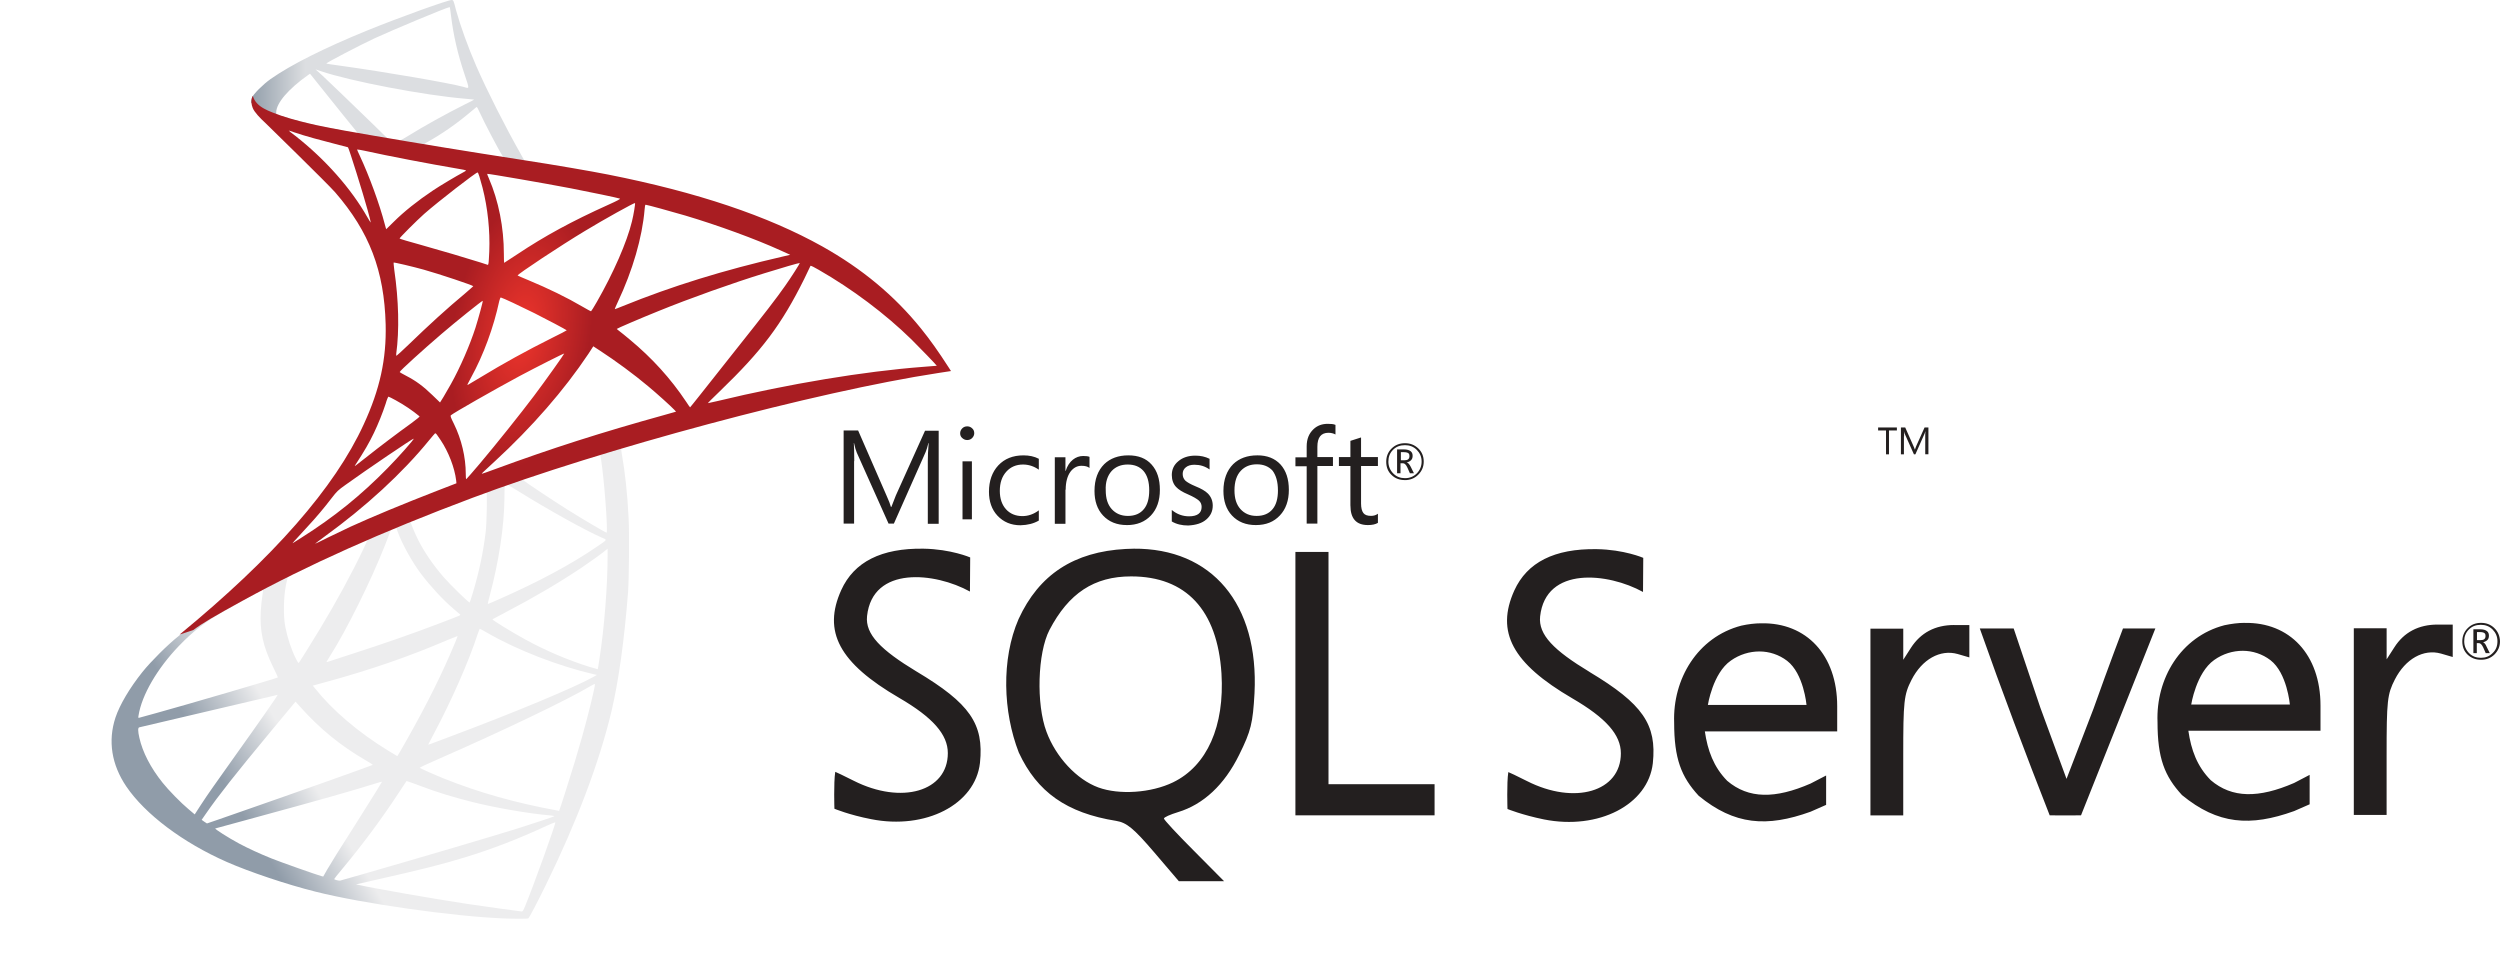
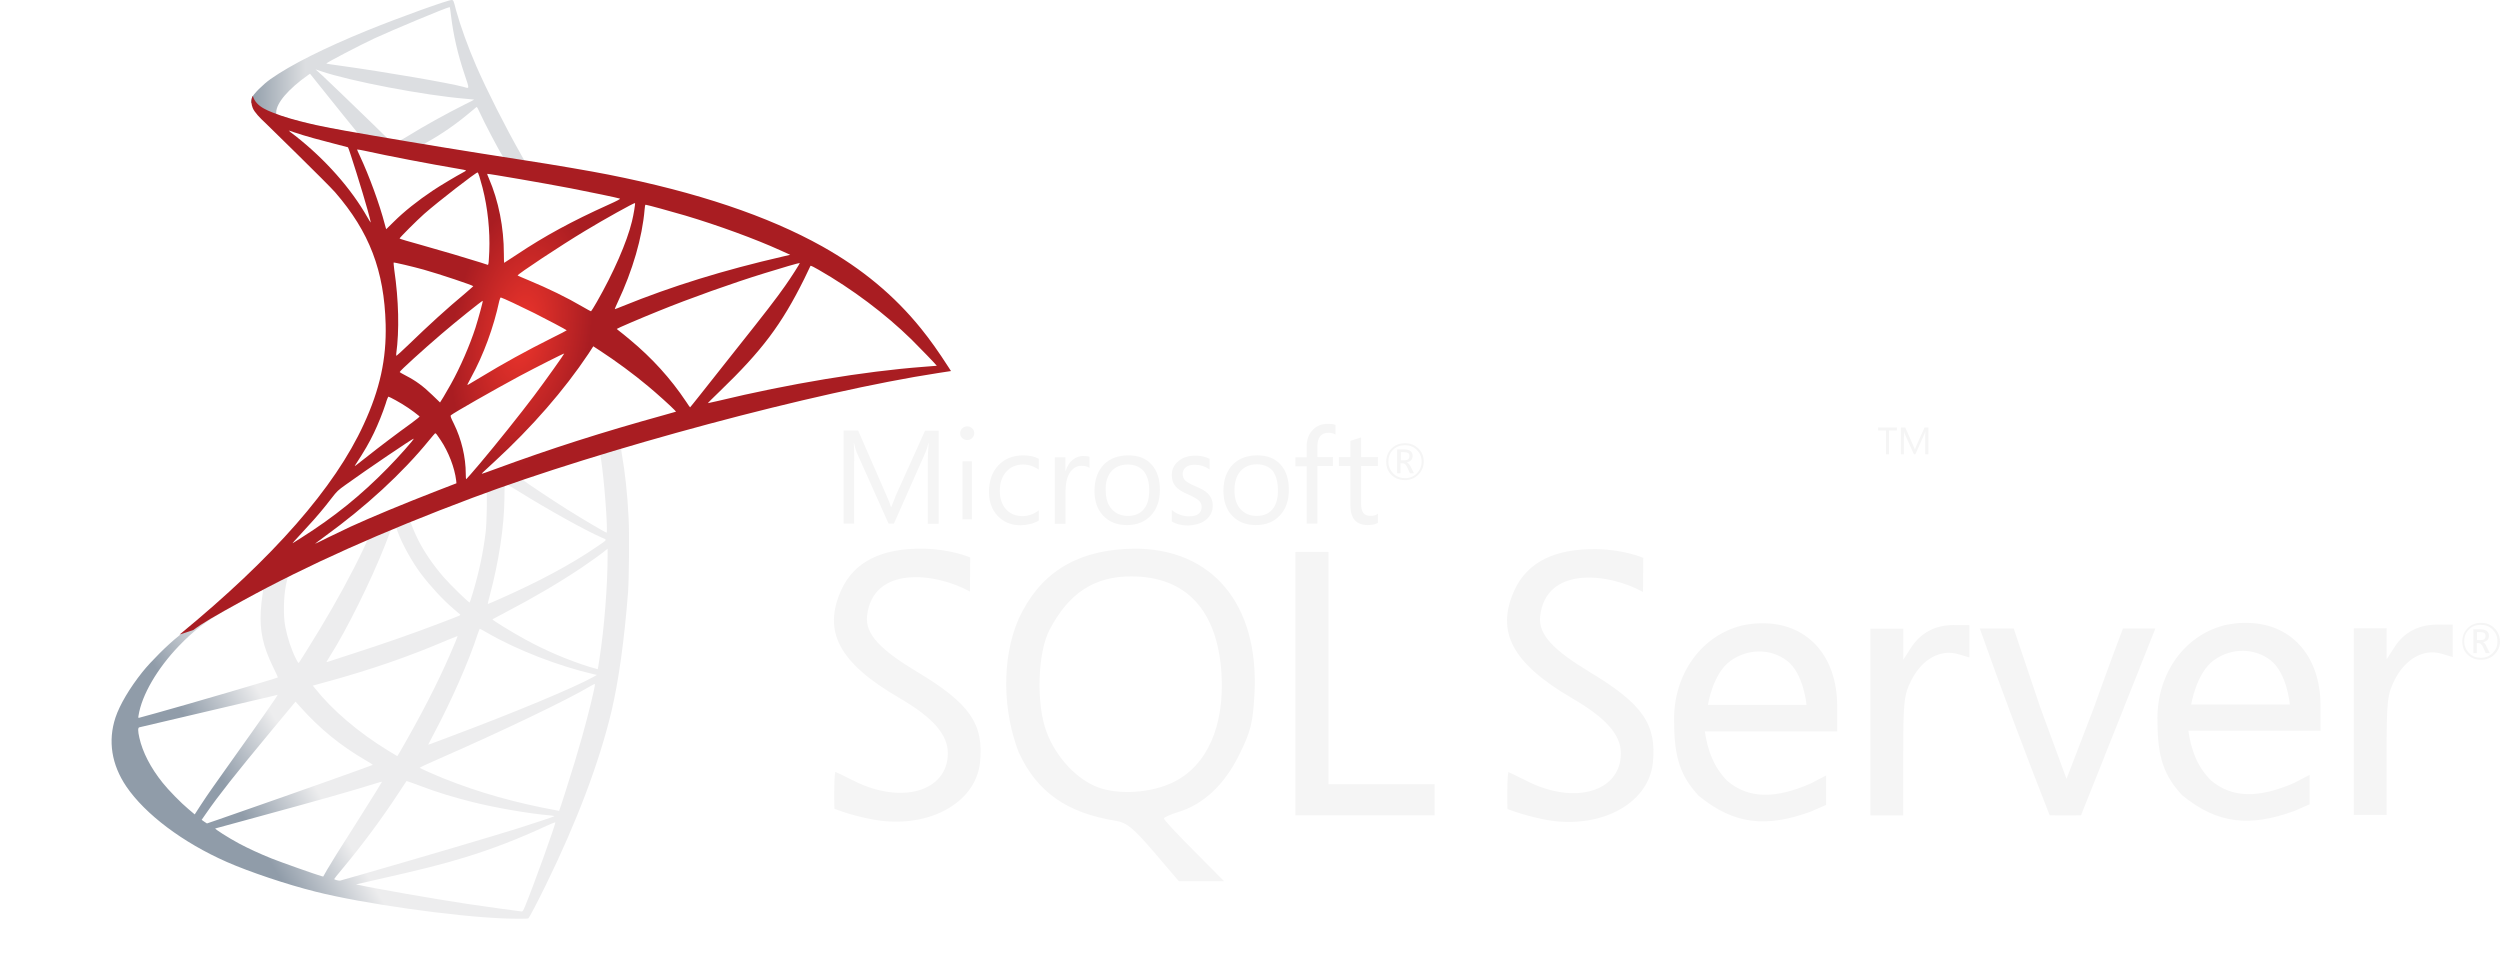
<svg xmlns="http://www.w3.org/2000/svg" width="448.016" height="174.645" viewBox="0 0 264.903 103.275" version="1.1" id="svg873">
  <defs id="defs877" />
  <g id="g895" transform="matrix(0.1990656,0,0,0.1990656,-19.7868,-29.2389)">
    <g id="g869" transform="matrix(0.3414,0,0,0.3414,-40.77995,97.2402)">
      <linearGradient gradientTransform="matrix(0.1234,0,0,-0.1234,1158.33,1550.273)" y2="1420.331" x2="-2061.249" y1="923.573" x1="-2901.952" gradientUnits="userSpaceOnUse" id="a">
        <stop id="stop848" stop-color="#909ca9" offset="0" />
        <stop id="stop850" stop-color="#ededee" offset="1" />
      </linearGradient>
      <path style="fill:url(#a)" id="path853" d="m 1410.773,814.195 -286.9,93.683 -249.599,110.161 -69.829,18.435 c -17.784,16.916 -36.431,34.049 -56.599,51.397 -22.119,19.082 -42.72,36.433 -58.553,49.008 -17.564,13.88 -43.587,39.902 -56.814,56.38 -19.735,24.721 -35.348,50.96 -42.071,71.13 -11.928,36.433 -6.07,73.297 16.916,107.346 29.492,43.369 88.261,87.606 156.785,117.749 34.916,15.4 93.683,35.132 137.92,46.19 73.512,18.651 215.771,38.819 294.054,41.857 15.828,0.65 37.082,0.65 37.947,0 1.737,-1.088 13.881,-24.289 27.979,-53.129 48.142,-98.238 82.838,-190.402 101.703,-269.119 11.276,-47.706 20.166,-111.246 26.019,-186.492 1.521,-21.036 2.169,-91.514 0.868,-115.37 -1.953,-39.033 -5.423,-70.692 -10.84,-101.703 -0.868,-4.555 -1.088,-8.676 -0.652,-8.892 0.865,-0.65 3.467,-1.517 38.815,-11.712 l -7.153,-16.912 v -0.005 0 z m -65.49,38.386 c 2.602,0 9.539,66.573 11.273,108.646 0.436,8.89 0.216,14.745 -0.216,14.745 -1.733,0 -36.649,-20.599 -61.583,-36.212 -21.687,-13.663 -62.888,-40.988 -69.393,-46.192 -2.173,-1.517 -1.957,-1.733 15.828,-7.807 30.14,-10.194 101.706,-33.18 104.091,-33.18 z m -146.161,48.143 c 1.953,0 6.937,2.816 18.865,10.191 44.671,27.974 105.393,61.805 131.415,73.083 8.022,3.469 8.887,2.166 -9.542,14.746 -39.468,26.889 -88.697,53.344 -148.983,80.018 -10.624,4.771 -19.514,8.456 -19.73,8.456 -0.432,0 0.865,-5.418 2.598,-11.925 14.53,-54.001 22.772,-108.647 23.208,-152.452 0.216,-21.687 0.216,-21.687 2.169,-22.334 -0.436,0.217 -0.22,0.217 0,0.217 z m -30.142,11.492 c 1.297,1.299 0.432,49.877 -1.304,63.104 -3.903,31.662 -9.975,61.153 -19.947,94.335 -2.386,8.018 -4.558,14.745 -4.987,15.177 -0.872,1.083 -30.581,-27.975 -40.339,-39.251 -16.916,-19.518 -30.141,-39.035 -39.9,-58.117 -4.988,-9.759 -12.793,-28.84 -12.144,-29.492 3.469,-2.385 117.753,-46.622 118.621,-45.756 z m -141.826,55.731 c 0.216,0 0.432,0 0.652,0.216 0.432,0.434 1.953,3.905 3.254,7.807 6.937,18.867 22.548,46.624 35.997,64.407 14.746,19.518 34.048,40.334 50.091,53.996 5.207,4.337 9.975,8.456 10.624,9.108 1.304,1.302 1.737,1.083 -33.612,14.53 -40.981,15.613 -85.656,31.226 -136.835,47.706 a 6825.474,6825.474 0 0 0 -36.643,11.928 c -1.955,0.652 -1.303,-0.434 4.335,-9.323 25.371,-39.686 63.97,-117.536 85.657,-172.618 3.687,-9.542 7.373,-19.082 8.025,-21.251 0.868,-3.038 1.95,-4.121 4.768,-5.64 1.518,-0.43 3.038,-0.866 3.687,-0.866 z m -43.367,17.999 c 0.649,0.436 -10.411,23.637 -21.254,44.889 -21.036,40.985 -44.022,81.323 -74.815,130.331 -5.204,8.456 -10.19,16.265 -10.842,17.132 -1.083,1.519 -1.519,1.083 -4.988,-5.638 -7.373,-14.53 -13.447,-33.181 -16.699,-50.313 -3.254,-16.916 -2.602,-46.406 1.086,-64.621 2.816,-13.444 2.602,-13.227 9.107,-16.481 27.757,-14.095 117.537,-56.166 118.405,-55.299 z m 374.073,15.182 v 9.107 c 0,48.359 -5.204,114.716 -12.797,163.077 -1.301,8.456 -2.389,15.393 -2.602,15.613 0,0 -6.288,-1.733 -13.661,-3.905 -32.527,-10.193 -67.875,-25.156 -99.754,-42.718 -21.038,-11.494 -51.612,-30.363 -50.743,-31.231 0.213,-0.215 9.323,-4.986 19.947,-10.625 42.509,-22.118 83.274,-45.972 118.622,-69.609 13.229,-8.892 33.176,-23.202 37.518,-27.107 z m -537.802,64.185 c 0.867,0 0.65,1.735 -0.651,9.542 -0.868,5.64 -1.951,16.049 -2.382,23.202 -1.739,31.662 3.469,55.084 19.082,87.177 4.337,8.892 7.809,16.265 7.589,16.48 -1.519,1.303 -145.074,43.375 -190.183,55.734 -13.444,3.685 -25.152,6.939 -26.024,7.153 -1.515,0.436 -1.733,0.22 -1.083,-3.47 4.987,-31.875 29.276,-73.512 63.104,-108.644 22.554,-23.419 40.554,-37.08 71.347,-54.648 22.119,-12.575 56.165,-31.439 58.767,-32.309 0.002,-0.217 0.218,-0.217 0.434,-0.217 z m 338.295,60.503 c 0.216,-0.216 5.42,2.605 11.708,6.29 46.408,26.891 111.03,51.83 166.108,64.623 l 4.991,1.086 -6.941,3.899 c -28.84,16.049 -123.606,55.515 -220.538,91.732 -14.098,5.202 -27.975,10.409 -30.581,11.492 -2.602,1.083 -4.988,1.735 -4.988,1.519 0,-0.22 3.906,-7.809 8.89,-17.132 27.107,-50.744 54.433,-112.547 68.311,-155.485 1.739,-4.12 2.82,-7.805 3.04,-8.024 z m -34.48,11.278 c 0.22,0.221 -1.517,4.771 -3.687,9.975 -18.865,45.756 -43.59,95.636 -75.249,151.583 -8.022,14.314 -14.746,25.808 -14.966,25.808 -0.213,0 -6.721,-3.906 -14.527,-8.676 -45.976,-28.192 -86.743,-62.888 -113.414,-96.501 l -3.905,-4.771 19.732,-5.422 c 70.696,-19.298 130.762,-40.116 190.4,-65.704 8.459,-3.471 15.4,-6.292 15.616,-6.292 z m 214.253,74.815 c 0,0 0.217,0.217 0,0 0.216,4.988 -10.844,49.661 -19.953,81.969 -7.589,27.107 -14.098,48.361 -26.022,85.874 -5.204,16.485 -9.755,30.143 -9.975,30.143 -0.216,0 -1.517,-0.216 -2.818,-0.647 -64.405,-11.714 -122.089,-27.977 -176.303,-49.661 -15.182,-6.074 -36.866,-15.833 -38.167,-16.916 -0.432,-0.438 12.58,-6.506 29.06,-13.663 98.669,-43.154 201.024,-92.164 236.153,-113.196 4.119,-2.603 7.373,-3.903 8.025,-3.903 z m -494.646,16.916 c 0.434,0.432 -27.107,40.118 -65.709,94.114 -13.444,18.867 -29.057,40.985 -34.911,49.225 -5.856,8.241 -14.746,21.253 -19.734,29.06 l -9.112,14.096 -9.759,-8.24 c -11.494,-9.544 -31.442,-29.927 -40.333,-41.204 -18.651,-23.201 -31.226,-47.706 -36.214,-70.04 -2.386,-10.411 -2.386,-15.618 -0.22,-16.265 3.252,-0.867 61.153,-14.53 115.37,-27.11 30.143,-6.937 65.054,-15.177 77.632,-18.213 12.579,-3.041 22.774,-5.423 22.99,-5.423 z m 27.756,10.626 6.937,7.806 c 31.231,34.914 63.108,60.724 101.708,83.272 6.941,3.906 12.144,7.373 11.708,7.594 -1.514,1.083 -134.016,48.136 -195.385,69.389 -34.478,12.143 -62.888,21.901 -63.102,21.901 -0.216,0 -2.169,-1.299 -4.341,-2.818 l -3.901,-2.82 6.288,-9.106 c 20.383,-29.493 45.976,-61.803 101.707,-129.028 z m 173.053,123.822 c 0.213,-0.215 9.755,3.252 21.464,7.594 28.195,10.624 50.527,17.345 80.456,24.936 36.866,9.326 90.211,18.434 121.657,21.035 4.771,0.432 7.373,0.868 6.505,1.519 -1.521,0.868 -33.395,11.494 -56.816,18.867 -37.302,11.708 -151.149,45.32 -243.962,71.995 -17.132,4.987 -31.879,9.108 -32.746,9.323 -2.166,0.436 -9.325,-1.519 -9.325,-2.386 0,-0.431 5.204,-7.153 11.494,-14.527 31.225,-37.3 62.238,-78.935 88.044,-118.403 7.154,-10.846 13.229,-19.736 13.229,-19.953 z m -38.17,1.087 c 0.216,0.216 -15.179,24.936 -42.066,67.439 -11.496,17.999 -24.291,38.383 -28.846,45.54 -4.337,6.939 -10.842,17.784 -14.527,23.854 l -6.29,11.061 -3.252,-0.868 c -7.809,-2.169 -62.672,-21.471 -77.202,-27.325 -18,-7.157 -36.649,-15.829 -50.529,-23.202 -17.346,-9.326 -39.03,-23.206 -37.297,-23.637 0.433,-0.216 30.143,-8.243 65.922,-17.999 94.984,-25.809 147.678,-40.77 182.161,-51.612 6.29,-1.952 11.71,-3.471 11.926,-3.251 z m 269.985,63.318 h 0.216 c 0.868,2.171 -34.26,99.755 -47.06,130.547 -2.815,6.939 -3.896,8.677 -5.417,8.456 -3.687,-0.213 -54.646,-7.37 -85.66,-11.925 -53.994,-8.24 -144.641,-24.073 -167.409,-29.275 l -5.204,-1.083 32.307,-7.378 c 69.396,-15.613 102.791,-24.069 136.619,-34.478 42.722,-13.011 85.011,-29.276 127.729,-49.225 6.722,-3.037 12.361,-5.422 13.879,-5.639 z" />
      <linearGradient gradientTransform="matrix(0.1234,0,0,-0.1234,1158.33,1550.273)" y2="10288.81" x2="-2206.249" y1="10288.81" x1="-2882.7" gradientUnits="userSpaceOnUse" id="b">
        <stop id="stop855" stop-color="#939fab" offset="0" />
        <stop id="stop857" stop-color="#dcdee1" offset="1" />
      </linearGradient>
      <path style="fill:url(#b)" id="path860" d="m 1114.983,145.414 c -4.771,-0.647 -81.757,27.11 -131.415,47.275 -67.01,27.327 -119.052,53.351 -151.148,75.899 -11.925,8.461 -26.891,23.422 -29.273,29.276 -0.867,2.169 -1.303,4.771 -1.303,7.373 l 29.06,27.541 69.175,22.119 164.594,29.493 188.228,32.312 1.953,-16.264 c -0.649,0 -1.085,-0.216 -1.73,-0.216 l -24.728,-3.905 -4.984,-8.89 c -25.59,-45.107 -53.781,-101.056 -70.261,-138.789 -12.793,-29.276 -24.938,-63.102 -31.662,-87.391 -3.687,-14.746 -4.119,-15.613 -6.501,-15.829 v -0.005 h -0.01 z m -3.474,11.063 h 0.223 c 0.213,0.214 1.081,6.29 1.95,13.442 3.683,30.364 10.411,59.635 21.035,91.297 8.022,23.855 8.022,22.555 -1.301,19.734 -22.119,-6.07 -121.221,-23.202 -193,-33.177 -11.494,-1.519 -21.253,-3.036 -21.253,-3.252 -0.867,-0.867 51.827,-28.41 75.031,-39.25 29.709,-13.665 111.246,-47.711 117.315,-48.794 z m -209.047,97.15 8.461,2.816 c 45.97,15.616 161.551,37.736 225.31,42.94 7.154,0.651 13.229,1.303 13.442,1.303 0.216,0.216 -5.852,3.469 -13.661,7.154 -30.79,15.397 -64.621,34.264 -88.042,48.794 -6.937,4.335 -13.229,7.807 -14.094,7.807 -0.868,0 -5.42,-0.868 -10.191,-1.519 l -8.674,-1.303 -21.683,-21.253 c -38.167,-37.08 -68.094,-65.704 -79.588,-76.549 z m -8.671,6.721 30.576,38.168 c 16.696,21.035 33.611,41.635 37.301,46.187 3.683,4.557 6.721,8.245 6.505,8.461 -0.868,0.65 -44.236,-7.809 -67.226,-13.011 -23.637,-5.423 -33.395,-8.025 -47.924,-12.577 l -11.928,-3.905 v -3.038 c 0.216,-14.53 18.651,-36.214 49.877,-58.331 z m 259.791,52.046 c 0.869,0 1.95,1.951 4.552,7.806 7.373,16.263 30.364,60.07 35.997,68.526 1.74,2.822 4.771,3.038 -25.802,-1.95 -73.512,-11.93 -97.152,-15.829 -97.152,-16.263 0,-0.216 2.169,-1.735 4.988,-3.254 22.771,-12.575 45.756,-28.624 66.142,-45.756 4.988,-4.121 9.542,-8.024 10.407,-8.676 0.216,-0.433 0.652,-0.649 0.868,-0.433 z" />
      <radialGradient gradientUnits="userSpaceOnUse" gradientTransform="matrix(-0.1185,-0.0178,-0.036,0.237,-198.955,-1314.415)" r="898.12" cy="7277.705" cx="-14217.448" id="c">
        <stop id="stop862" stop-color="#ee352c" offset="0" />
        <stop id="stop864" stop-color="#a91d22" offset="1" />
      </radialGradient>
      <path style="fill:url(#c)" id="path867" d="m 804.66,294.828 c 0,0 -4.768,7.593 -0.215,18.87 2.822,6.937 11.061,15.393 20.384,24.069 0,0 96.5,94.114 108.211,107.561 53.344,61.585 76.549,122.305 78.718,206.012 1.301,53.78 -8.894,101.054 -34.264,155.919 -45.106,98.453 -140.307,207.098 -287.117,327.67 l 21.472,-7.157 c 13.878,-10.411 32.745,-21.467 76.982,-45.756 102.137,-55.952 217.071,-107.346 358.028,-160.258 202.971,-76.335 536.715,-165.681 726.676,-194.736 l 19.737,-3.038 -3.038,-4.771 c -17.345,-26.891 -29.276,-43.587 -43.59,-61.369 -41.633,-51.612 -92.157,-93.463 -153.964,-128.161 -85.007,-47.489 -194.956,-84.571 -334.173,-112.112 -26.239,-5.207 -83.923,-15.181 -130.763,-22.337 -99.321,-15.393 -163.51,-26.021 -234.203,-38.165 -25.37,-4.339 -63.323,-10.843 -88.478,-16.263 -13.011,-2.822 -37.947,-8.676 -57.464,-15.398 -15.613,-6.075 -38.168,-12.147 -42.939,-30.58 z m 55.952,54.216 c 0.214,-0.214 3.683,1.083 8.24,2.602 8.24,2.816 18.865,6.07 31.446,9.542 a 1599.47,1599.47 0 0 0 28.624,7.589 c 13.011,3.251 23.852,6.288 24.068,6.288 1.521,1.519 23.424,71.558 30.797,98.449 2.815,10.195 4.988,18.867 4.771,18.867 -0.223,0.22 -2.605,-3.469 -5.423,-8.456 -25.373,-44.673 -65.491,-89.995 -111.899,-126.428 -6.069,-4.333 -10.624,-8.237 -10.624,-8.453 z m 106.692,29.492 c 1.085,0 5.856,0.651 11.708,1.951 36.866,8.24 103.008,20.818 145.293,27.975 7.157,1.083 12.797,2.387 12.797,2.818 0,0.436 -2.605,1.951 -5.859,3.688 -7.153,3.685 -35.997,20.815 -45.536,27.322 -24.073,16.047 -45.756,33.395 -61.371,49.008 -6.288,6.29 -11.712,11.494 -11.712,11.494 0,0 -1.297,-3.685 -2.386,-8.242 -7.802,-30.143 -24.069,-74.816 -38.815,-106.258 -2.386,-4.986 -4.339,-9.541 -4.339,-9.973 0,0.433 0,0.217 0.22,0.217 z m 187.795,35.781 c 1.301,0.432 3.47,7.806 7.806,24.069 8.025,31.446 11.712,66.576 10.411,99.321 -0.436,9.108 -0.868,17.564 -1.304,18.651 l -0.649,2.166 -11.276,-3.685 c -23.204,-7.373 -60.935,-18.435 -93.245,-27.541 -18.436,-4.988 -33.395,-9.542 -33.395,-9.975 0,-1.303 26.891,-28.192 38.383,-38.383 21.898,-19.303 81.316,-65.275 83.269,-64.623 z m 14.963,2.166 c 0.652,-0.647 89.779,14.746 130.331,22.554 30.145,5.854 73.948,14.963 76.549,16.049 1.301,0.432 -3.254,3.034 -17.784,9.539 -57.248,25.808 -99.754,49.008 -142.036,77.202 -11.06,7.373 -20.386,13.444 -20.602,13.444 -0.216,0 -0.433,-6.287 -0.433,-13.878 0,-41.201 -8.241,-82.838 -23.424,-117.968 -1.517,-3.47 -2.818,-6.722 -2.601,-6.942 z m 230.516,45.542 c 0.652,0.65 -2.169,18.217 -4.771,28.624 -7.806,32.312 -28.84,80.24 -54.643,125.343 -4.558,8.024 -8.677,14.53 -9.114,14.746 -0.429,0.216 -6.285,-3.038 -13.009,-6.941 -25.154,-14.746 -53.778,-28.624 -85.007,-41.637 -8.671,-3.685 -16.263,-6.723 -16.48,-7.153 -1.521,-1.303 68.308,-47.493 105.174,-69.612 29.276,-17.781 76.982,-44.239 77.85,-43.37 z m 16.48,2.601 c 1.953,0 41.421,10.844 62.019,16.916 50.963,15.181 109.512,36.648 147.679,53.996 l 15.828,7.159 -11.056,2.6 c -93.245,21.467 -173.049,46.192 -250.034,77.418 -6.289,2.602 -11.928,4.771 -12.357,4.771 -0.436,0 1.733,-4.987 4.552,-11.061 23.204,-49.225 38.167,-100.62 41.85,-144.427 0.221,-4.121 0.867,-7.372 1.519,-7.372 z m -392.938,90.213 c 0.649,-0.652 30.793,6.506 47.057,11.056 24.721,6.942 77.198,24.505 77.198,25.808 0,0.216 -5.853,5.204 -12.79,11.278 -28.408,23.637 -55.734,48.572 -88.481,80.234 -9.759,9.328 -17.997,16.917 -18.429,16.917 -0.436,0 -0.649,-1.304 -0.436,-3.038 4.987,-36.433 3.906,-83.272 -3.034,-130.763 -0.653,-6.074 -1.302,-11.276 -1.085,-11.492 z m 633.433,0.652 c 0.429,0.431 -13.881,22.984 -22.988,35.777 -13.009,18.649 -32.098,43.375 -75.252,97.588 -22.765,28.622 -48.358,60.936 -56.812,71.778 -8.678,10.842 -15.831,19.948 -16.051,19.948 -0.216,0 -3.031,-3.901 -6.069,-8.671 -24.289,-36.433 -53.349,-68.311 -87.829,-96.935 -6.505,-5.423 -13.658,-11.278 -16.044,-13.013 -2.386,-1.734 -4.339,-3.469 -4.339,-3.685 0,-0.649 36.862,-16.483 64.841,-27.757 49.01,-19.952 115.794,-43.805 165.892,-59.203 26.24,-8.239 54.215,-16.263 54.651,-15.827 z m 16.696,4.334 c 0.865,-0.215 6.072,2.387 12.361,6.07 52.697,30.143 104.305,68.962 145.077,108.864 11.492,11.278 39.9,40.77 39.464,40.986 0,0 -9.975,0.867 -21.683,1.733 -91.296,6.942 -208.178,26.239 -320.511,53.345 -7.589,1.733 -14.31,3.252 -14.746,3.252 -0.429,0 8.025,-8.456 18.653,-18.647 65.922,-63.538 96.067,-103.656 131.628,-175.22 4.986,-10.623 9.325,-19.731 9.757,-20.383 -0.216,0 -0.216,0 0,0 z m -482.936,49.446 c 3.038,0.647 31.229,13.88 52.48,24.503 19.517,9.755 48.794,25.372 50.311,26.671 0.216,0.216 -10.195,5.638 -22.984,11.928 -40.772,20.384 -75.684,39.682 -112.118,61.802 -10.408,6.29 -19.082,11.497 -19.298,11.497 -0.868,0 -0.652,-0.872 5.204,-11.497 19.518,-35.561 35.129,-78.065 44.023,-119.486 0.864,-3.252 1.733,-5.418 2.382,-5.418 z m -28.192,5.202 c 0.652,0.652 -6.721,27.323 -11.273,41.853 -8.894,27.541 -23.856,62.02 -38.383,88.043 -3.474,6.069 -8.677,14.961 -11.496,19.948 l -5.42,8.674 -12.144,-11.707 c -14.094,-13.663 -25.59,-22.12 -40.333,-29.712 -5.859,-3.033 -10.411,-5.638 -10.411,-6.069 0,-1.735 37.082,-35.347 65.49,-59.635 20.383,-17.566 63.321,-52.045 63.97,-51.395 z m 172.404,70.913 10.627,6.937 c 24.282,15.833 52.906,36.866 74.813,55.298 12.357,10.19 36.21,31.662 40.985,36.866 l 2.598,2.822 -17.561,4.986 c -99.321,27.538 -176.087,52.043 -265.649,85.007 -9.975,3.685 -18.433,6.721 -19.085,6.721 -1.297,0 -2.385,1.083 19.954,-19.519 57.251,-52.691 107.992,-110.812 145.726,-167.411 z m -45.324,11.276 c 0.432,0.432 -29.276,42.284 -47.06,65.922 -21.251,28.192 -58.985,75.465 -85.007,106.256 -10.84,12.797 -20.163,23.422 -20.599,23.64 -0.652,0.216 -0.868,-3.036 -0.868,-8.024 0,-26.242 -6.721,-54.216 -18.433,-78.068 -4.988,-9.975 -5.856,-12.361 -4.768,-13.444 4.119,-3.688 67.223,-39.686 107.123,-61.153 26.89,-14.312 68.956,-35.563 69.612,-35.129 z m -274.107,67.225 c 0.652,0 5.64,2.6 11.279,5.638 13.878,7.589 26.239,16.046 37.298,25.156 0.432,0.432 -5.204,4.988 -12.577,10.406 -20.602,14.746 -51.828,38.385 -70.041,52.915 -19.088,15.18 -19.734,15.613 -17.568,12.361 14.314,-21.903 21.467,-34.264 29.06,-50.093 6.721,-14.094 13.442,-30.793 18.213,-45.323 1.734,-6.289 3.904,-11.06 4.336,-11.06 z m 73.083,57.248 c 1.081,-0.214 2.386,1.735 8.238,10.411 12.361,18.429 21.903,43.154 24.292,63.104 l 0.429,4.339 -29.705,11.494 c -53.133,20.599 -102.139,40.985 -135.322,56.162 -9.322,4.339 -25.587,12.144 -36.211,17.352 -10.627,5.418 -19.301,9.539 -19.301,9.323 0,-0.216 6.721,-5.204 14.961,-11.278 64.844,-47.055 121.007,-98.669 163.076,-150.279 4.555,-5.423 8.677,-10.411 9.107,-10.627 z m -33.612,8.242 c 0.868,0.867 -23.853,28.84 -40.768,45.971 -41.853,42.723 -83.273,76.12 -134.669,108.649 -6.505,4.119 -12.359,7.804 -13.011,8.24 -1.519,0.867 0.432,-1.303 22.986,-25.808 14.314,-15.397 25.155,-28.408 37.516,-44.453 8.24,-10.624 9.759,-12.143 21.688,-20.604 31.878,-22.987 105.39,-72.864 106.258,-71.995 z" />
    </g>
-     <path style="fill:#231f1f;stroke-width:0.6" id="path871" d="m 702.724,438.983 c -1.366,0 -2.732,0.13 -4.085,0.13 -27.585,1.47 -46.19,13.61 -57.068,37.317 -9.304,21.441 -8.288,49.468 0.104,71.04 9.759,21.079 25.528,32.203 51.85,36.405 5.569,0.912 9.304,3.97 20.09,16.564 l 13.272,15.549 h 24.071 l -16.006,-16.135 c -8.848,-8.847 -16.004,-16.55 -16.004,-17.227 0,-0.676 3.385,-2.159 7.481,-3.408 13.506,-4.087 24.722,-14.521 32.567,-30.512 6.35,-12.841 7.261,-16.811 8.171,-32.788 2.381,-47.556 -22.692,-77.288 -64.445,-76.948 z m 21.104,124.362 c -11.71,5.672 -28.714,6.804 -39.814,2.732 -11.476,-4.215 -22.588,-16.133 -27.585,-29.626 -5.555,-14.755 -4.762,-41.974 1.588,-54.232 10.214,-19.517 23.72,-28.494 43.458,-28.494 29.275,0 45.929,17.93 48.103,51.629 1.718,28.131 -7.703,49.235 -25.737,57.979 z m 415.815,-83.741 c -10.097,0 -17.825,4.087 -23.031,12.139 l -4.085,6.376 v -16.577 h -17.474 v 99.407 h 17.462 v -31.774 c 0,-29.054 0.362,-32.45 4.423,-40.401 5.596,-10.903 15.223,-16.34 24.527,-13.738 l 6.245,1.822 v -17.227 h -8.067 z m -102.659,-0.911 c -3.423,0 -7.054,0.456 -10.669,1.25 -23.383,6.114 -36.563,28.493 -35.756,51.524 0,19.283 3.746,28.924 13.051,39.034 19.062,15.639 36.301,16.888 59.565,8.497 3.969,-1.691 8.288,-3.643 8.288,-3.643 v -15.639 l -8.288,4.294 c -18.827,8.197 -33.01,8.197 -44.369,-1.458 -7.246,-7.378 -10.435,-16.225 -11.904,-26.321 h 70.456 v -13.403 c 0,-27.323 -16.446,-44.576 -40.388,-44.134 z m -28.495,43.588 c 0,0 2.603,-17.044 12.257,-23.732 4.646,-3.28 9.98,-4.866 15.197,-4.866 5.231,0 10.448,1.691 14.755,4.984 8.849,6.805 10.331,23.486 10.331,23.486 h -52.54 v 0.129 z m -421.267,-17.929 c -18.944,-11.477 -27.349,-19.753 -26.321,-29.511 2.94,-26.998 36.302,-23.264 54.777,-13.049 l 0.131,-18.163 c 0,0 -10.214,-4.424 -24.853,-4.658 -22.457,-0.338 -36.978,7.025 -43.782,22.015 -9.994,22.119 -1.145,38.799 30.838,57.406 17.955,10.447 25.891,19.517 25.891,29.405 0,20.428 -24.63,27.559 -50.041,14.742 -5.23,-2.602 -9.654,-4.775 -9.888,-4.775 -0.911,5.791 -0.442,19.647 -0.442,19.647 0,0 7.807,3.28 19.516,5.542 29.04,5.79 55.467,-7.832 57.965,-29.951 2.173,-20.765 -5.336,-31.657 -33.791,-48.662 z m 707.072,-25.893 c -3.409,0 -7.027,0.468 -10.8,1.262 -23.354,6.115 -36.51,28.495 -35.612,51.526 0,19.257 3.735,28.807 13.037,38.903 19.063,15.653 36.302,16.915 59.684,8.51 3.955,-1.691 8.262,-3.616 8.262,-3.616 v -15.665 l -8.275,4.318 c -18.866,8.171 -33.049,8.171 -44.368,-1.483 -7.287,-7.364 -10.448,-16.108 -11.919,-26.323 h 70.339 v -13.402 c 0,-27.193 -16.447,-44.459 -40.388,-44.003 z m -28.495,43.588 c 0,0 2.629,-17.019 12.269,-23.837 4.633,-3.291 9.967,-4.879 15.184,-4.879 5.204,0 10.448,1.691 14.756,4.996 8.848,6.805 10.331,23.603 10.331,23.603 h -52.527 z m -320.285,-17.474 c -18.944,-11.45 -27.324,-19.752 -26.309,-29.511 2.94,-27.012 36.302,-23.264 54.778,-13.049 l 0.131,-18.163 c 0,0 -10.214,-4.424 -24.853,-4.633 -22.457,-0.338 -36.978,7.027 -43.795,22.015 -9.98,22.118 -1.015,38.8 30.862,57.406 17.93,10.436 25.867,19.387 25.867,29.275 0,20.428 -24.617,27.676 -50.029,14.741 -5.204,-2.602 -9.628,-4.75 -9.888,-4.75 -0.911,5.789 -0.442,19.648 -0.442,19.648 0,0 7.715,3.162 19.386,5.542 29.067,5.803 55.506,-7.807 57.992,-29.926 2.16,-20.662 -5.335,-31.552 -33.7,-48.571 v -0.024 z m 451.453,-25.203 c -10.097,0 -17.915,4.097 -23.03,12.152 l -4.087,6.349 v -16.55 h -17.474 v 99.38 h 17.461 v -31.772 c 0,-29.042 0.35,-32.451 4.425,-40.388 5.594,-10.89 15.221,-16.341 24.525,-13.727 l 6.245,1.821 v -17.265 h -8.066 z m -590.413,24.63 v -63.314 h -17.617 v 140.237 h 74.087 v -16.562 h -56.47 v -60.361 z m 407.409,19.738 -14.521,37.785 -13.962,-37.993 -14.182,-42.104 h -18.033 c 11.685,33.127 24.395,66.826 37.212,99.497 5.556,0.13 11.125,0 16.679,0 l 19.609,-49.235 19.972,-50.25 h -17.239 c 0,0 -7.613,19.96 -15.548,42.313 z M 847.149,402.472 c 2.837,0 5.204,-0.91 7.156,-2.861 1.925,-1.927 2.94,-4.19 2.94,-7.027 0,-2.837 -1.015,-5.205 -2.94,-7.027 -1.952,-1.821 -4.203,-2.733 -7.027,-2.733 -2.861,0 -5.23,0.912 -7.156,2.837 -1.951,1.927 -2.836,4.295 -2.836,7.027 0,2.863 0.911,5.23 2.836,7.027 1.822,1.82 4.19,2.732 7.027,2.732 z m -6.245,-16.133 c 1.691,-1.691 3.747,-2.473 6.375,-2.473 2.473,0 4.529,0.782 6.247,2.473 1.691,1.691 2.602,3.747 2.602,6.245 0,2.498 -0.911,4.658 -2.602,6.349 -1.717,1.69 -3.774,2.498 -6.247,2.498 -2.511,0 -4.554,-0.781 -6.245,-2.498 -1.691,-1.691 -2.602,-3.851 -2.602,-6.349 0,-2.498 0.781,-4.553 2.472,-6.245 z m 4.202,7.157 h 1.145 c 0.808,0 1.601,0.78 2.277,2.264 l 1.367,3.07 h 2.146 l -1.691,-3.41 c -0.689,-1.365 -1.366,-2.159 -2.16,-2.381 1.002,-0.234 1.795,-0.572 2.368,-1.249 0.571,-0.584 0.78,-1.379 0.78,-2.277 0,-1.04 -0.325,-1.82 -1.014,-2.393 -0.781,-0.65 -2.03,-1.001 -3.644,-1.001 h -3.616 v 12.712 h 1.821 v -5.335 z m 0,-5.908 h 1.588 c 1.145,0 1.952,0.234 2.394,0.572 0.43,0.338 0.547,0.782 0.547,1.588 0,1.47 -0.912,2.161 -2.602,2.161 h -1.951 v -4.32 z m -291.011,4.775 c 0,-4.424 -0.13,-7.715 -0.234,-9.654 h 0.104 c 0.455,2.288 1.015,3.994 1.47,5.126 l 16.914,37.785 h 2.837 l 16.914,-38.123 c 0.457,-1.04 0.912,-2.602 1.471,-4.775 h 0.13 c -0.338,3.774 -0.455,7.052 -0.455,9.667 v 33.349 h 5.789 v -49.573 h -7.26 l -15.548,34.48 c -0.573,1.366 -1.367,3.41 -2.381,6.116 h -0.235 c -0.338,-1.34 -1.132,-3.383 -2.263,-5.882 l -15.198,-34.832 h -7.715 v 49.573 h 5.569 v -33.231 z m 57.627,0.092 h 4.997 v 30.875 h -4.997 z m 2.498,-11.321 c 1.042,0 1.926,-0.352 2.602,-1.04 0.69,-0.677 1.146,-1.562 1.146,-2.602 0,-1.015 -0.339,-1.927 -1.132,-2.602 -0.703,-0.69 -1.601,-1.042 -2.629,-1.042 -1.014,0 -1.925,0.352 -2.603,1.042 -0.688,0.676 -1.144,1.587 -1.144,2.602 0,1.132 0.352,1.925 1.144,2.602 0.782,0.688 1.588,1.04 2.603,1.04 z m 38.124,42.873 v -5.44 c -2.733,2.043 -5.674,3.059 -8.718,3.059 -3.642,0 -6.597,-1.249 -8.757,-3.642 -2.146,-2.368 -3.291,-5.662 -3.291,-9.76 0,-4.294 1.145,-7.704 3.512,-10.306 2.277,-2.498 5.231,-3.747 8.849,-3.747 2.953,0 5.788,0.912 8.405,2.734 v -5.79 c -2.381,-1.249 -5.1,-1.822 -8.171,-1.822 -5.674,0 -10.096,1.822 -13.401,5.336 -3.28,3.512 -4.971,8.288 -4.971,14.052 0,5.126 1.47,9.433 4.529,12.725 3.187,3.382 7.261,5.1 12.257,5.1 3.863,-0.107 7.024,-0.914 9.757,-2.5 z m 14.299,-16.46 c 0,-4.073 0.911,-7.364 2.602,-9.629 1.588,-2.042 3.513,-3.07 5.79,-3.07 1.926,0 3.292,0.351 4.293,1.145 v -5.908 c -0.78,-0.338 -1.912,-0.455 -3.382,-0.455 -2.043,0 -3.863,0.688 -5.464,1.952 -1.691,1.339 -3.044,3.383 -3.838,5.985 h -0.13 v -7.248 h -5.66 v 35.391 h 5.672 v -18.163 z m 32.567,18.866 c 5.335,0 9.629,-1.718 12.816,-5.126 3.174,-3.385 4.762,-7.937 4.762,-13.612 0,-5.788 -1.456,-10.213 -4.423,-13.506 -2.94,-3.29 -7.027,-4.879 -12.362,-4.879 -5.335,0 -9.629,1.588 -12.816,4.658 -3.409,3.385 -5.204,8.159 -5.204,14.288 0,5.335 1.457,9.759 4.529,13.051 3.174,3.408 7.377,5.113 12.699,5.113 z m -8.067,-28.833 c 2.16,-2.277 4.997,-3.41 8.509,-3.41 3.644,0 6.376,1.133 8.406,3.41 2.042,2.381 3.058,5.778 3.058,10.318 0,4.319 -0.911,7.715 -2.837,9.992 -1.925,2.381 -4.762,3.643 -8.51,3.643 -3.643,0 -6.466,-1.262 -8.626,-3.643 -2.146,-2.394 -3.175,-5.674 -3.175,-9.992 -0.221,-4.294 0.911,-7.806 3.175,-10.318 z m 50.485,25.75 c 2.159,-1.925 3.305,-4.293 3.305,-7.261 0,-2.602 -0.912,-4.762 -2.603,-6.466 -1.38,-1.365 -3.512,-2.602 -6.596,-3.851 -2.734,-1.144 -4.424,-2.16 -5.336,-2.954 -0.91,-0.91 -1.47,-2.041 -1.47,-3.643 0,-1.47 0.573,-2.602 1.693,-3.513 1.145,-0.91 2.602,-1.352 4.554,-1.352 3.058,0 5.672,0.806 8.066,2.511 v -5.674 c -2.29,-1.144 -4.775,-1.69 -7.612,-1.69 -3.643,0 -6.713,1.003 -8.978,2.939 -2.381,1.927 -3.512,4.425 -3.512,7.364 0,2.602 0.78,4.763 2.263,6.349 1.249,1.354 3.385,2.734 6.35,3.968 2.837,1.25 4.763,2.381 5.79,3.291 1.015,0.912 1.47,2.043 1.47,3.385 0,3.304 -2.263,5.009 -6.688,5.009 -3.409,0 -6.466,-1.12 -9.2,-3.383 v 6.113 c 2.473,1.485 5.44,2.161 8.718,2.161 4.203,-0.221 7.494,-1.249 9.758,-3.292 z m 27.011,-34.038 c -5.336,0 -9.629,1.588 -12.817,4.658 -3.383,3.385 -5.204,8.159 -5.204,14.288 0,5.335 1.471,9.759 4.528,13.051 3.188,3.408 7.377,5.113 12.712,5.113 5.464,0 9.629,-1.717 12.816,-5.127 3.188,-3.382 4.775,-7.936 4.775,-13.61 0,-5.79 -1.483,-10.213 -4.424,-13.505 -3.069,-3.292 -7.156,-4.88 -12.361,-4.88 z m 11.007,18.607 c 0,4.319 -0.911,7.715 -2.836,9.992 -1.926,2.381 -4.763,3.643 -8.51,3.643 -3.644,0 -6.467,-1.262 -8.627,-3.643 -2.146,-2.394 -3.174,-5.674 -3.174,-9.992 0,-4.554 1.133,-8.066 3.41,-10.436 2.146,-2.264 4.984,-3.409 8.509,-3.409 3.512,0 6.337,1.144 8.378,3.409 1.822,2.498 2.837,5.894 2.837,10.436 z m 15.328,17.708 h 5.66 v -30.641 h 8.288 v -4.763 h -8.288 v -5.465 c 0,-4.969 1.925,-7.468 5.907,-7.468 1.34,0 2.707,0.338 3.722,0.911 v -5.113 c -1.015,-0.455 -2.381,-0.559 -4.087,-0.559 -3.057,0 -5.555,0.911 -7.598,2.836 -2.381,2.264 -3.643,5.204 -3.643,9.187 v 5.803 h -5.987 v 4.762 h 5.987 v 30.526 z m 23.25,-9.655 c 0,6.923 3.059,10.448 9.304,10.448 2.264,0 3.968,-0.364 5.335,-1.171 v -4.866 c -1.04,0.781 -2.277,1.146 -3.643,1.146 -1.925,0 -3.278,-0.457 -4.073,-1.485 -0.807,-1.013 -1.262,-2.732 -1.262,-5.101 v -19.972 h 8.977 v -4.763 h -8.977 v -10.434 c -1.952,0.676 -3.864,1.249 -5.674,1.82 v 8.613 h -6.115 v 4.763 h 6.115 v 20.987 z m 608.928,65.238 c -1.925,-1.82 -4.202,-2.732 -7.025,-2.732 -2.862,0 -5.231,0.911 -7.157,2.863 -1.925,1.913 -2.837,4.293 -2.837,7.027 0,2.837 0.912,5.205 2.823,7.025 1.927,1.822 4.294,2.734 7.157,2.734 2.823,0 5.204,-0.912 7.157,-2.837 1.913,-1.952 2.927,-4.202 2.927,-7.025 -0.104,-2.863 -1.132,-5.231 -3.058,-7.052 z m -0.91,13.403 c -1.692,1.691 -3.748,2.471 -6.246,2.471 -2.471,0 -4.527,-0.781 -6.245,-2.471 -1.691,-1.718 -2.603,-3.865 -2.603,-6.376 0,-2.473 0.781,-4.527 2.498,-6.245 1.691,-1.69 3.735,-2.473 6.349,-2.473 2.473,0 4.529,0.782 6.246,2.473 1.691,1.718 2.602,3.772 2.602,6.245 0,2.629 -0.781,4.658 -2.602,6.376 z m -5.101,-5.791 c 1.015,-0.234 1.822,-0.689 2.381,-1.249 0.573,-0.586 0.782,-1.381 0.782,-2.289 0,-1.015 -0.326,-1.822 -1.015,-2.381 -0.781,-0.651 -2.042,-1.003 -3.642,-1.003 h -3.617 v 12.698 h 1.822 v -5.335 h 1.131 c 0.782,0 1.562,0.78 2.264,2.264 l 1.352,3.058 h 2.161 l -1.691,-3.41 c -0.586,-1.483 -1.263,-2.161 -1.951,-2.382 z m -1.249,-1.144 h -1.951 v -4.293 h 1.601 c 1.132,0 1.925,0.207 2.381,0.559 0.455,0.338 0.559,0.781 0.559,1.588 0,1.47 -0.911,2.147 -2.602,2.147 z m -316.55,-98.925 h 1.588 v -12.712 h 4.201 v -1.588 h -9.991 v 1.588 h 4.204 v 12.712 z m 9.628,-9.55 c 0,-1.237 0,-2.252 -0.091,-2.823 0.104,0.676 0.338,1.132 0.443,1.47 l 4.88,10.903 h 0.781 l 4.891,-11.008 c 0.131,-0.338 0.236,-0.781 0.456,-1.365 -0.104,1.132 -0.104,2.041 -0.104,2.732 v 9.629 h 1.692 v -14.287 h -2.044 l -4.423,9.863 c -0.104,0.352 -0.457,1.04 -0.677,1.822 h -0.13 c -0.091,-0.457 -0.325,-0.911 -0.65,-1.691 l -4.424,-9.993 h -2.29 v 14.312 h 1.6 v -9.55 z" />
+     <path style="fill:#f5f5f5;stroke-width:0.6" id="path871" d="m 702.724,438.983 c -1.366,0 -2.732,0.13 -4.085,0.13 -27.585,1.47 -46.19,13.61 -57.068,37.317 -9.304,21.441 -8.288,49.468 0.104,71.04 9.759,21.079 25.528,32.203 51.85,36.405 5.569,0.912 9.304,3.97 20.09,16.564 l 13.272,15.549 h 24.071 l -16.006,-16.135 c -8.848,-8.847 -16.004,-16.55 -16.004,-17.227 0,-0.676 3.385,-2.159 7.481,-3.408 13.506,-4.087 24.722,-14.521 32.567,-30.512 6.35,-12.841 7.261,-16.811 8.171,-32.788 2.381,-47.556 -22.692,-77.288 -64.445,-76.948 z m 21.104,124.362 c -11.71,5.672 -28.714,6.804 -39.814,2.732 -11.476,-4.215 -22.588,-16.133 -27.585,-29.626 -5.555,-14.755 -4.762,-41.974 1.588,-54.232 10.214,-19.517 23.72,-28.494 43.458,-28.494 29.275,0 45.929,17.93 48.103,51.629 1.718,28.131 -7.703,49.235 -25.737,57.979 z m 415.815,-83.741 c -10.097,0 -17.825,4.087 -23.031,12.139 l -4.085,6.376 v -16.577 h -17.474 v 99.407 h 17.462 v -31.774 c 0,-29.054 0.362,-32.45 4.423,-40.401 5.596,-10.903 15.223,-16.34 24.527,-13.738 l 6.245,1.822 v -17.227 h -8.067 z m -102.659,-0.911 c -3.423,0 -7.054,0.456 -10.669,1.25 -23.383,6.114 -36.563,28.493 -35.756,51.524 0,19.283 3.746,28.924 13.051,39.034 19.062,15.639 36.301,16.888 59.565,8.497 3.969,-1.691 8.288,-3.643 8.288,-3.643 v -15.639 l -8.288,4.294 c -18.827,8.197 -33.01,8.197 -44.369,-1.458 -7.246,-7.378 -10.435,-16.225 -11.904,-26.321 h 70.456 v -13.403 c 0,-27.323 -16.446,-44.576 -40.388,-44.134 z m -28.495,43.588 c 0,0 2.603,-17.044 12.257,-23.732 4.646,-3.28 9.98,-4.866 15.197,-4.866 5.231,0 10.448,1.691 14.755,4.984 8.849,6.805 10.331,23.486 10.331,23.486 h -52.54 v 0.129 z m -421.267,-17.929 c -18.944,-11.477 -27.349,-19.753 -26.321,-29.511 2.94,-26.998 36.302,-23.264 54.777,-13.049 l 0.131,-18.163 c 0,0 -10.214,-4.424 -24.853,-4.658 -22.457,-0.338 -36.978,7.025 -43.782,22.015 -9.994,22.119 -1.145,38.799 30.838,57.406 17.955,10.447 25.891,19.517 25.891,29.405 0,20.428 -24.63,27.559 -50.041,14.742 -5.23,-2.602 -9.654,-4.775 -9.888,-4.775 -0.911,5.791 -0.442,19.647 -0.442,19.647 0,0 7.807,3.28 19.516,5.542 29.04,5.79 55.467,-7.832 57.965,-29.951 2.173,-20.765 -5.336,-31.657 -33.791,-48.662 z m 707.072,-25.893 c -3.409,0 -7.027,0.468 -10.8,1.262 -23.354,6.115 -36.51,28.495 -35.612,51.526 0,19.257 3.735,28.807 13.037,38.903 19.063,15.653 36.302,16.915 59.684,8.51 3.955,-1.691 8.262,-3.616 8.262,-3.616 v -15.665 l -8.275,4.318 c -18.866,8.171 -33.049,8.171 -44.368,-1.483 -7.287,-7.364 -10.448,-16.108 -11.919,-26.323 h 70.339 v -13.402 c 0,-27.193 -16.447,-44.459 -40.388,-44.003 z m -28.495,43.588 c 0,0 2.629,-17.019 12.269,-23.837 4.633,-3.291 9.967,-4.879 15.184,-4.879 5.204,0 10.448,1.691 14.756,4.996 8.848,6.805 10.331,23.603 10.331,23.603 h -52.527 z m -320.285,-17.474 c -18.944,-11.45 -27.324,-19.752 -26.309,-29.511 2.94,-27.012 36.302,-23.264 54.778,-13.049 l 0.131,-18.163 c 0,0 -10.214,-4.424 -24.853,-4.633 -22.457,-0.338 -36.978,7.027 -43.795,22.015 -9.98,22.118 -1.015,38.8 30.862,57.406 17.93,10.436 25.867,19.387 25.867,29.275 0,20.428 -24.617,27.676 -50.029,14.741 -5.204,-2.602 -9.628,-4.75 -9.888,-4.75 -0.911,5.789 -0.442,19.648 -0.442,19.648 0,0 7.715,3.162 19.386,5.542 29.067,5.803 55.506,-7.807 57.992,-29.926 2.16,-20.662 -5.335,-31.552 -33.7,-48.571 v -0.024 z m 451.453,-25.203 c -10.097,0 -17.915,4.097 -23.03,12.152 l -4.087,6.349 v -16.55 h -17.474 v 99.38 h 17.461 v -31.772 c 0,-29.042 0.35,-32.451 4.425,-40.388 5.594,-10.89 15.221,-16.341 24.525,-13.727 l 6.245,1.821 v -17.265 h -8.066 z m -590.413,24.63 v -63.314 h -17.617 v 140.237 h 74.087 v -16.562 h -56.47 v -60.361 z m 407.409,19.738 -14.521,37.785 -13.962,-37.993 -14.182,-42.104 h -18.033 c 11.685,33.127 24.395,66.826 37.212,99.497 5.556,0.13 11.125,0 16.679,0 l 19.609,-49.235 19.972,-50.25 h -17.239 c 0,0 -7.613,19.96 -15.548,42.313 z M 847.149,402.472 c 2.837,0 5.204,-0.91 7.156,-2.861 1.925,-1.927 2.94,-4.19 2.94,-7.027 0,-2.837 -1.015,-5.205 -2.94,-7.027 -1.952,-1.821 -4.203,-2.733 -7.027,-2.733 -2.861,0 -5.23,0.912 -7.156,2.837 -1.951,1.927 -2.836,4.295 -2.836,7.027 0,2.863 0.911,5.23 2.836,7.027 1.822,1.82 4.19,2.732 7.027,2.732 z m -6.245,-16.133 c 1.691,-1.691 3.747,-2.473 6.375,-2.473 2.473,0 4.529,0.782 6.247,2.473 1.691,1.691 2.602,3.747 2.602,6.245 0,2.498 -0.911,4.658 -2.602,6.349 -1.717,1.69 -3.774,2.498 -6.247,2.498 -2.511,0 -4.554,-0.781 -6.245,-2.498 -1.691,-1.691 -2.602,-3.851 -2.602,-6.349 0,-2.498 0.781,-4.553 2.472,-6.245 z m 4.202,7.157 h 1.145 c 0.808,0 1.601,0.78 2.277,2.264 l 1.367,3.07 h 2.146 l -1.691,-3.41 c -0.689,-1.365 -1.366,-2.159 -2.16,-2.381 1.002,-0.234 1.795,-0.572 2.368,-1.249 0.571,-0.584 0.78,-1.379 0.78,-2.277 0,-1.04 -0.325,-1.82 -1.014,-2.393 -0.781,-0.65 -2.03,-1.001 -3.644,-1.001 h -3.616 v 12.712 h 1.821 v -5.335 z m 0,-5.908 h 1.588 c 1.145,0 1.952,0.234 2.394,0.572 0.43,0.338 0.547,0.782 0.547,1.588 0,1.47 -0.912,2.161 -2.602,2.161 h -1.951 v -4.32 z m -291.011,4.775 c 0,-4.424 -0.13,-7.715 -0.234,-9.654 h 0.104 c 0.455,2.288 1.015,3.994 1.47,5.126 l 16.914,37.785 h 2.837 l 16.914,-38.123 c 0.457,-1.04 0.912,-2.602 1.471,-4.775 h 0.13 c -0.338,3.774 -0.455,7.052 -0.455,9.667 v 33.349 h 5.789 v -49.573 h -7.26 l -15.548,34.48 c -0.573,1.366 -1.367,3.41 -2.381,6.116 h -0.235 c -0.338,-1.34 -1.132,-3.383 -2.263,-5.882 l -15.198,-34.832 h -7.715 v 49.573 h 5.569 v -33.231 z m 57.627,0.092 h 4.997 v 30.875 h -4.997 z m 2.498,-11.321 c 1.042,0 1.926,-0.352 2.602,-1.04 0.69,-0.677 1.146,-1.562 1.146,-2.602 0,-1.015 -0.339,-1.927 -1.132,-2.602 -0.703,-0.69 -1.601,-1.042 -2.629,-1.042 -1.014,0 -1.925,0.352 -2.603,1.042 -0.688,0.676 -1.144,1.587 -1.144,2.602 0,1.132 0.352,1.925 1.144,2.602 0.782,0.688 1.588,1.04 2.603,1.04 z m 38.124,42.873 v -5.44 c -2.733,2.043 -5.674,3.059 -8.718,3.059 -3.642,0 -6.597,-1.249 -8.757,-3.642 -2.146,-2.368 -3.291,-5.662 -3.291,-9.76 0,-4.294 1.145,-7.704 3.512,-10.306 2.277,-2.498 5.231,-3.747 8.849,-3.747 2.953,0 5.788,0.912 8.405,2.734 v -5.79 c -2.381,-1.249 -5.1,-1.822 -8.171,-1.822 -5.674,0 -10.096,1.822 -13.401,5.336 -3.28,3.512 -4.971,8.288 -4.971,14.052 0,5.126 1.47,9.433 4.529,12.725 3.187,3.382 7.261,5.1 12.257,5.1 3.863,-0.107 7.024,-0.914 9.757,-2.5 z m 14.299,-16.46 c 0,-4.073 0.911,-7.364 2.602,-9.629 1.588,-2.042 3.513,-3.07 5.79,-3.07 1.926,0 3.292,0.351 4.293,1.145 v -5.908 c -0.78,-0.338 -1.912,-0.455 -3.382,-0.455 -2.043,0 -3.863,0.688 -5.464,1.952 -1.691,1.339 -3.044,3.383 -3.838,5.985 h -0.13 v -7.248 h -5.66 v 35.391 h 5.672 v -18.163 z m 32.567,18.866 c 5.335,0 9.629,-1.718 12.816,-5.126 3.174,-3.385 4.762,-7.937 4.762,-13.612 0,-5.788 -1.456,-10.213 -4.423,-13.506 -2.94,-3.29 -7.027,-4.879 -12.362,-4.879 -5.335,0 -9.629,1.588 -12.816,4.658 -3.409,3.385 -5.204,8.159 -5.204,14.288 0,5.335 1.457,9.759 4.529,13.051 3.174,3.408 7.377,5.113 12.699,5.113 z m -8.067,-28.833 c 2.16,-2.277 4.997,-3.41 8.509,-3.41 3.644,0 6.376,1.133 8.406,3.41 2.042,2.381 3.058,5.778 3.058,10.318 0,4.319 -0.911,7.715 -2.837,9.992 -1.925,2.381 -4.762,3.643 -8.51,3.643 -3.643,0 -6.466,-1.262 -8.626,-3.643 -2.146,-2.394 -3.175,-5.674 -3.175,-9.992 -0.221,-4.294 0.911,-7.806 3.175,-10.318 z m 50.485,25.75 c 2.159,-1.925 3.305,-4.293 3.305,-7.261 0,-2.602 -0.912,-4.762 -2.603,-6.466 -1.38,-1.365 -3.512,-2.602 -6.596,-3.851 -2.734,-1.144 -4.424,-2.16 -5.336,-2.954 -0.91,-0.91 -1.47,-2.041 -1.47,-3.643 0,-1.47 0.573,-2.602 1.693,-3.513 1.145,-0.91 2.602,-1.352 4.554,-1.352 3.058,0 5.672,0.806 8.066,2.511 v -5.674 c -2.29,-1.144 -4.775,-1.69 -7.612,-1.69 -3.643,0 -6.713,1.003 -8.978,2.939 -2.381,1.927 -3.512,4.425 -3.512,7.364 0,2.602 0.78,4.763 2.263,6.349 1.249,1.354 3.385,2.734 6.35,3.968 2.837,1.25 4.763,2.381 5.79,3.291 1.015,0.912 1.47,2.043 1.47,3.385 0,3.304 -2.263,5.009 -6.688,5.009 -3.409,0 -6.466,-1.12 -9.2,-3.383 v 6.113 c 2.473,1.485 5.44,2.161 8.718,2.161 4.203,-0.221 7.494,-1.249 9.758,-3.292 z m 27.011,-34.038 c -5.336,0 -9.629,1.588 -12.817,4.658 -3.383,3.385 -5.204,8.159 -5.204,14.288 0,5.335 1.471,9.759 4.528,13.051 3.188,3.408 7.377,5.113 12.712,5.113 5.464,0 9.629,-1.717 12.816,-5.127 3.188,-3.382 4.775,-7.936 4.775,-13.61 0,-5.79 -1.483,-10.213 -4.424,-13.505 -3.069,-3.292 -7.156,-4.88 -12.361,-4.88 z m 11.007,18.607 c 0,4.319 -0.911,7.715 -2.836,9.992 -1.926,2.381 -4.763,3.643 -8.51,3.643 -3.644,0 -6.467,-1.262 -8.627,-3.643 -2.146,-2.394 -3.174,-5.674 -3.174,-9.992 0,-4.554 1.133,-8.066 3.41,-10.436 2.146,-2.264 4.984,-3.409 8.509,-3.409 3.512,0 6.337,1.144 8.378,3.409 1.822,2.498 2.837,5.894 2.837,10.436 z m 15.328,17.708 h 5.66 v -30.641 h 8.288 v -4.763 h -8.288 v -5.465 c 0,-4.969 1.925,-7.468 5.907,-7.468 1.34,0 2.707,0.338 3.722,0.911 v -5.113 c -1.015,-0.455 -2.381,-0.559 -4.087,-0.559 -3.057,0 -5.555,0.911 -7.598,2.836 -2.381,2.264 -3.643,5.204 -3.643,9.187 v 5.803 h -5.987 v 4.762 h 5.987 v 30.526 z m 23.25,-9.655 c 0,6.923 3.059,10.448 9.304,10.448 2.264,0 3.968,-0.364 5.335,-1.171 v -4.866 c -1.04,0.781 -2.277,1.146 -3.643,1.146 -1.925,0 -3.278,-0.457 -4.073,-1.485 -0.807,-1.013 -1.262,-2.732 -1.262,-5.101 v -19.972 h 8.977 v -4.763 h -8.977 v -10.434 c -1.952,0.676 -3.864,1.249 -5.674,1.82 v 8.613 h -6.115 v 4.763 h 6.115 v 20.987 z m 608.928,65.238 c -1.925,-1.82 -4.202,-2.732 -7.025,-2.732 -2.862,0 -5.231,0.911 -7.157,2.863 -1.925,1.913 -2.837,4.293 -2.837,7.027 0,2.837 0.912,5.205 2.823,7.025 1.927,1.822 4.294,2.734 7.157,2.734 2.823,0 5.204,-0.912 7.157,-2.837 1.913,-1.952 2.927,-4.202 2.927,-7.025 -0.104,-2.863 -1.132,-5.231 -3.058,-7.052 z m -0.91,13.403 c -1.692,1.691 -3.748,2.471 -6.246,2.471 -2.471,0 -4.527,-0.781 -6.245,-2.471 -1.691,-1.718 -2.603,-3.865 -2.603,-6.376 0,-2.473 0.781,-4.527 2.498,-6.245 1.691,-1.69 3.735,-2.473 6.349,-2.473 2.473,0 4.529,0.782 6.246,2.473 1.691,1.718 2.602,3.772 2.602,6.245 0,2.629 -0.781,4.658 -2.602,6.376 z m -5.101,-5.791 c 1.015,-0.234 1.822,-0.689 2.381,-1.249 0.573,-0.586 0.782,-1.381 0.782,-2.289 0,-1.015 -0.326,-1.822 -1.015,-2.381 -0.781,-0.651 -2.042,-1.003 -3.642,-1.003 h -3.617 v 12.698 h 1.822 v -5.335 h 1.131 c 0.782,0 1.562,0.78 2.264,2.264 l 1.352,3.058 h 2.161 l -1.691,-3.41 c -0.586,-1.483 -1.263,-2.161 -1.951,-2.382 z m -1.249,-1.144 h -1.951 v -4.293 h 1.601 c 1.132,0 1.925,0.207 2.381,0.559 0.455,0.338 0.559,0.781 0.559,1.588 0,1.47 -0.911,2.147 -2.602,2.147 z m -316.55,-98.925 h 1.588 v -12.712 h 4.201 v -1.588 h -9.991 v 1.588 h 4.204 v 12.712 z m 9.628,-9.55 c 0,-1.237 0,-2.252 -0.091,-2.823 0.104,0.676 0.338,1.132 0.443,1.47 l 4.88,10.903 h 0.781 l 4.891,-11.008 c 0.131,-0.338 0.236,-0.781 0.456,-1.365 -0.104,1.132 -0.104,2.041 -0.104,2.732 v 9.629 h 1.692 v -14.287 h -2.044 l -4.423,9.863 c -0.104,0.352 -0.457,1.04 -0.677,1.822 h -0.13 c -0.091,-0.457 -0.325,-0.911 -0.65,-1.691 l -4.424,-9.993 h -2.29 v 14.312 h 1.6 v -9.55 z" />
  </g>
</svg>
